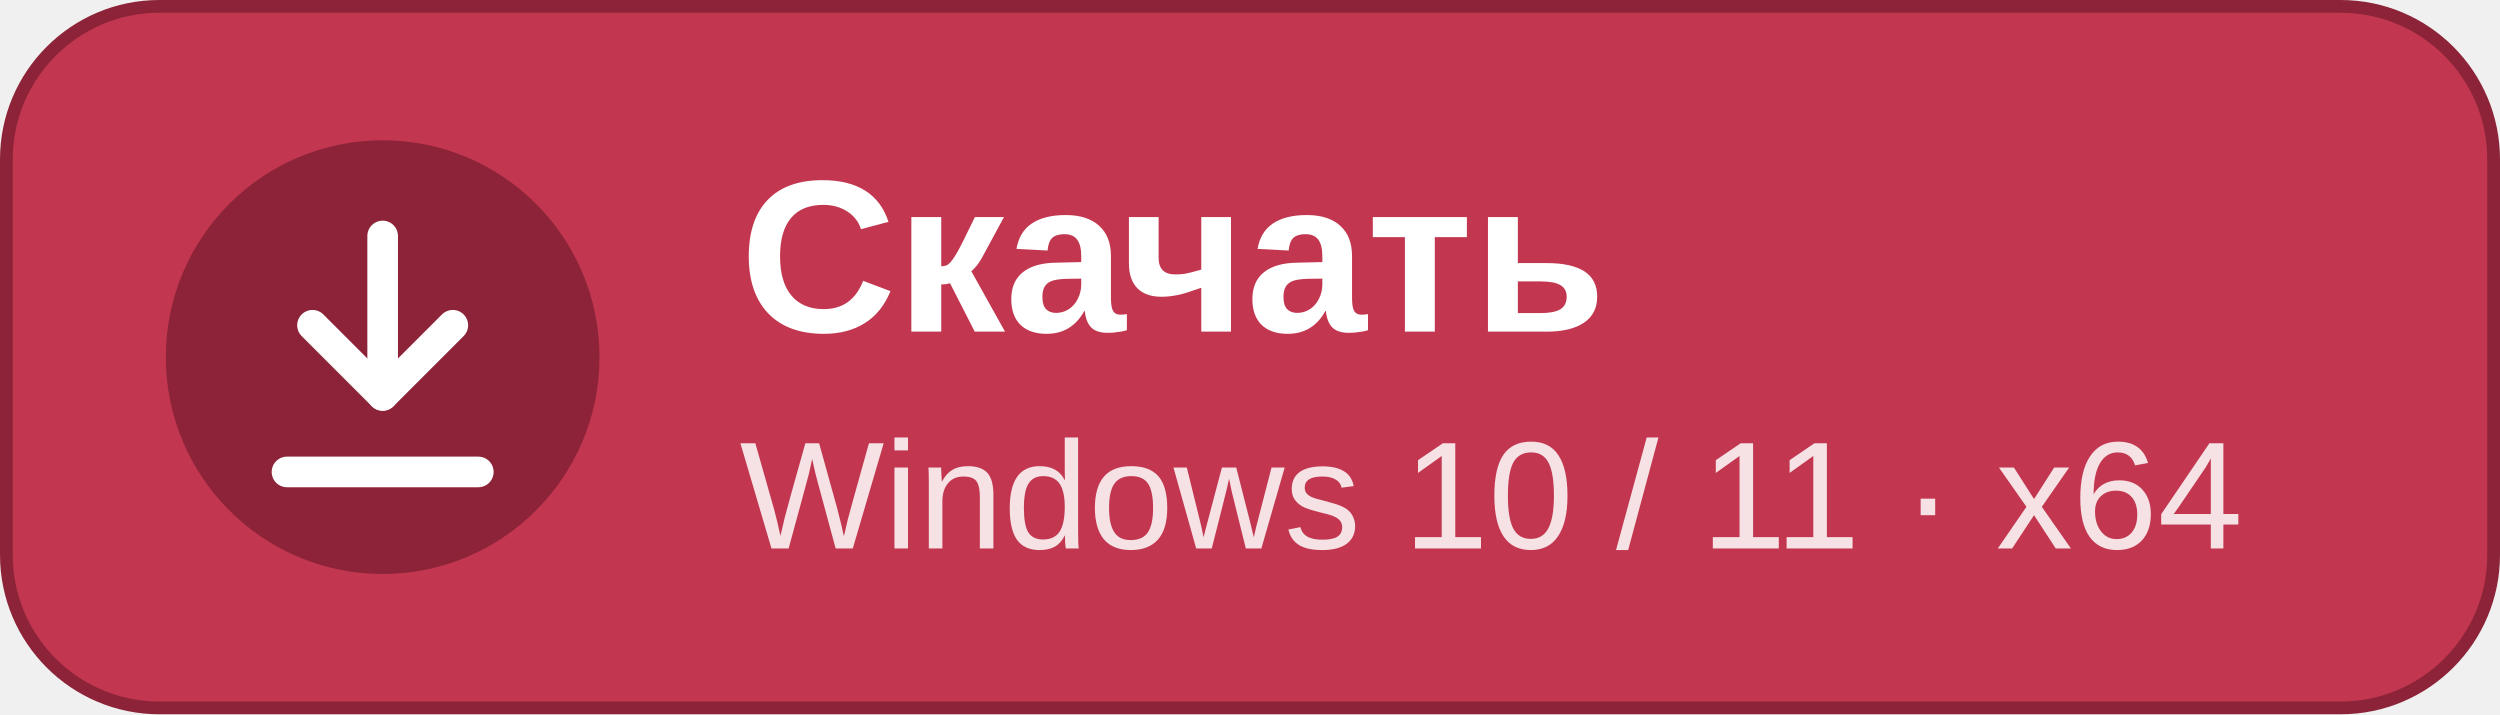
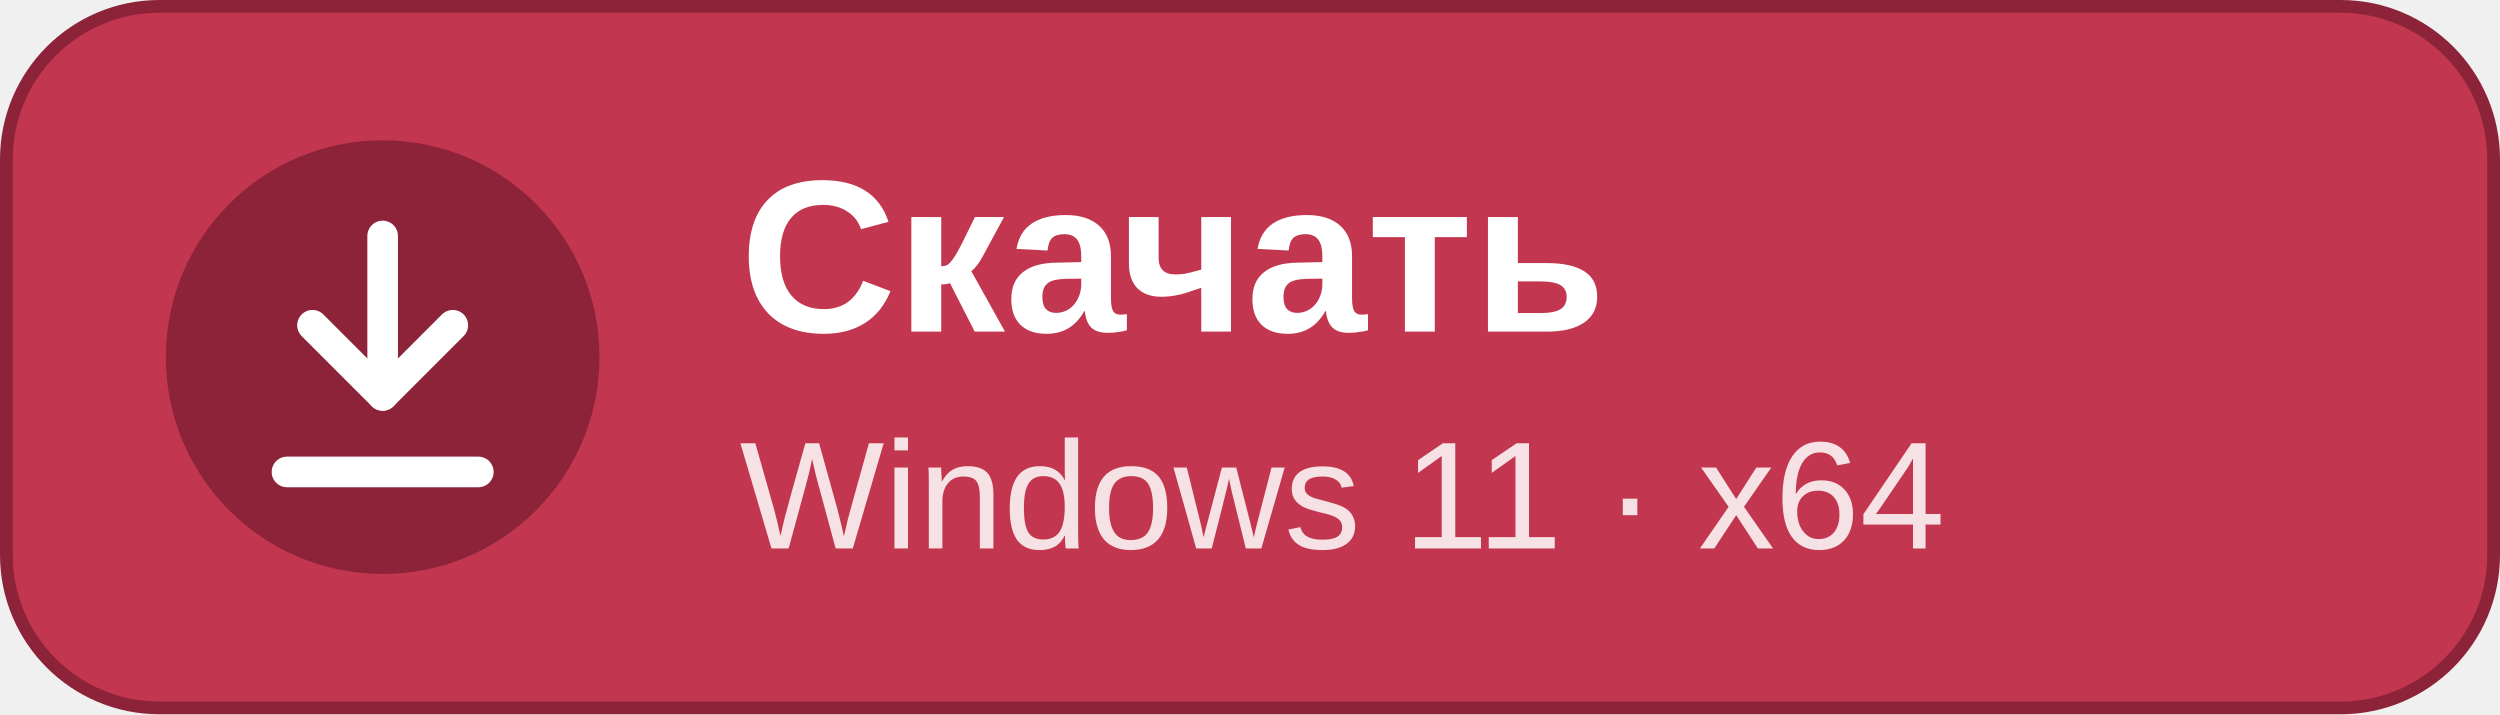
<svg xmlns="http://www.w3.org/2000/svg" width="196" height="56" viewBox="0 0 196 56" role="img" aria-label="Скачать Rosetun для Windows">
  <rect x="0.5" y="0.5" width="195" height="55" rx="12" fill="#C2374F" stroke="#8C2338" />
  <circle cx="30" cy="28" r="17" fill="#8C2338" />
  <g fill="none" stroke="#FFFFFF" stroke-width="2.4" stroke-linecap="round" stroke-linejoin="round">
    <path d="M30 18.5v12.5" />
    <path d="M24.5 25.5 30 31l5.5-5.5" />
    <path d="M22.5 37h15" />
  </g>
  <g font-family="'Segoe UI', -apple-system, BlinkMacSystemFont, 'Helvetica Neue', Arial, sans-serif" fill="#FFFFFF">
    <text x="58" y="26" font-size="17" font-weight="700" textLength="68" lengthAdjust="spacingAndGlyphs">Скачать</text>
-     <text x="58" y="43" font-size="12" fill-opacity="0.85" textLength="118" lengthAdjust="spacingAndGlyphs">Windows 10 / 11 · x64</text>
+     <text x="58" y="43" font-size="12" fill-opacity="0.85" textLength="96" lengthAdjust="spacingAndGlyphs">Windows 11 · x64</text>
  </g>
</svg>
